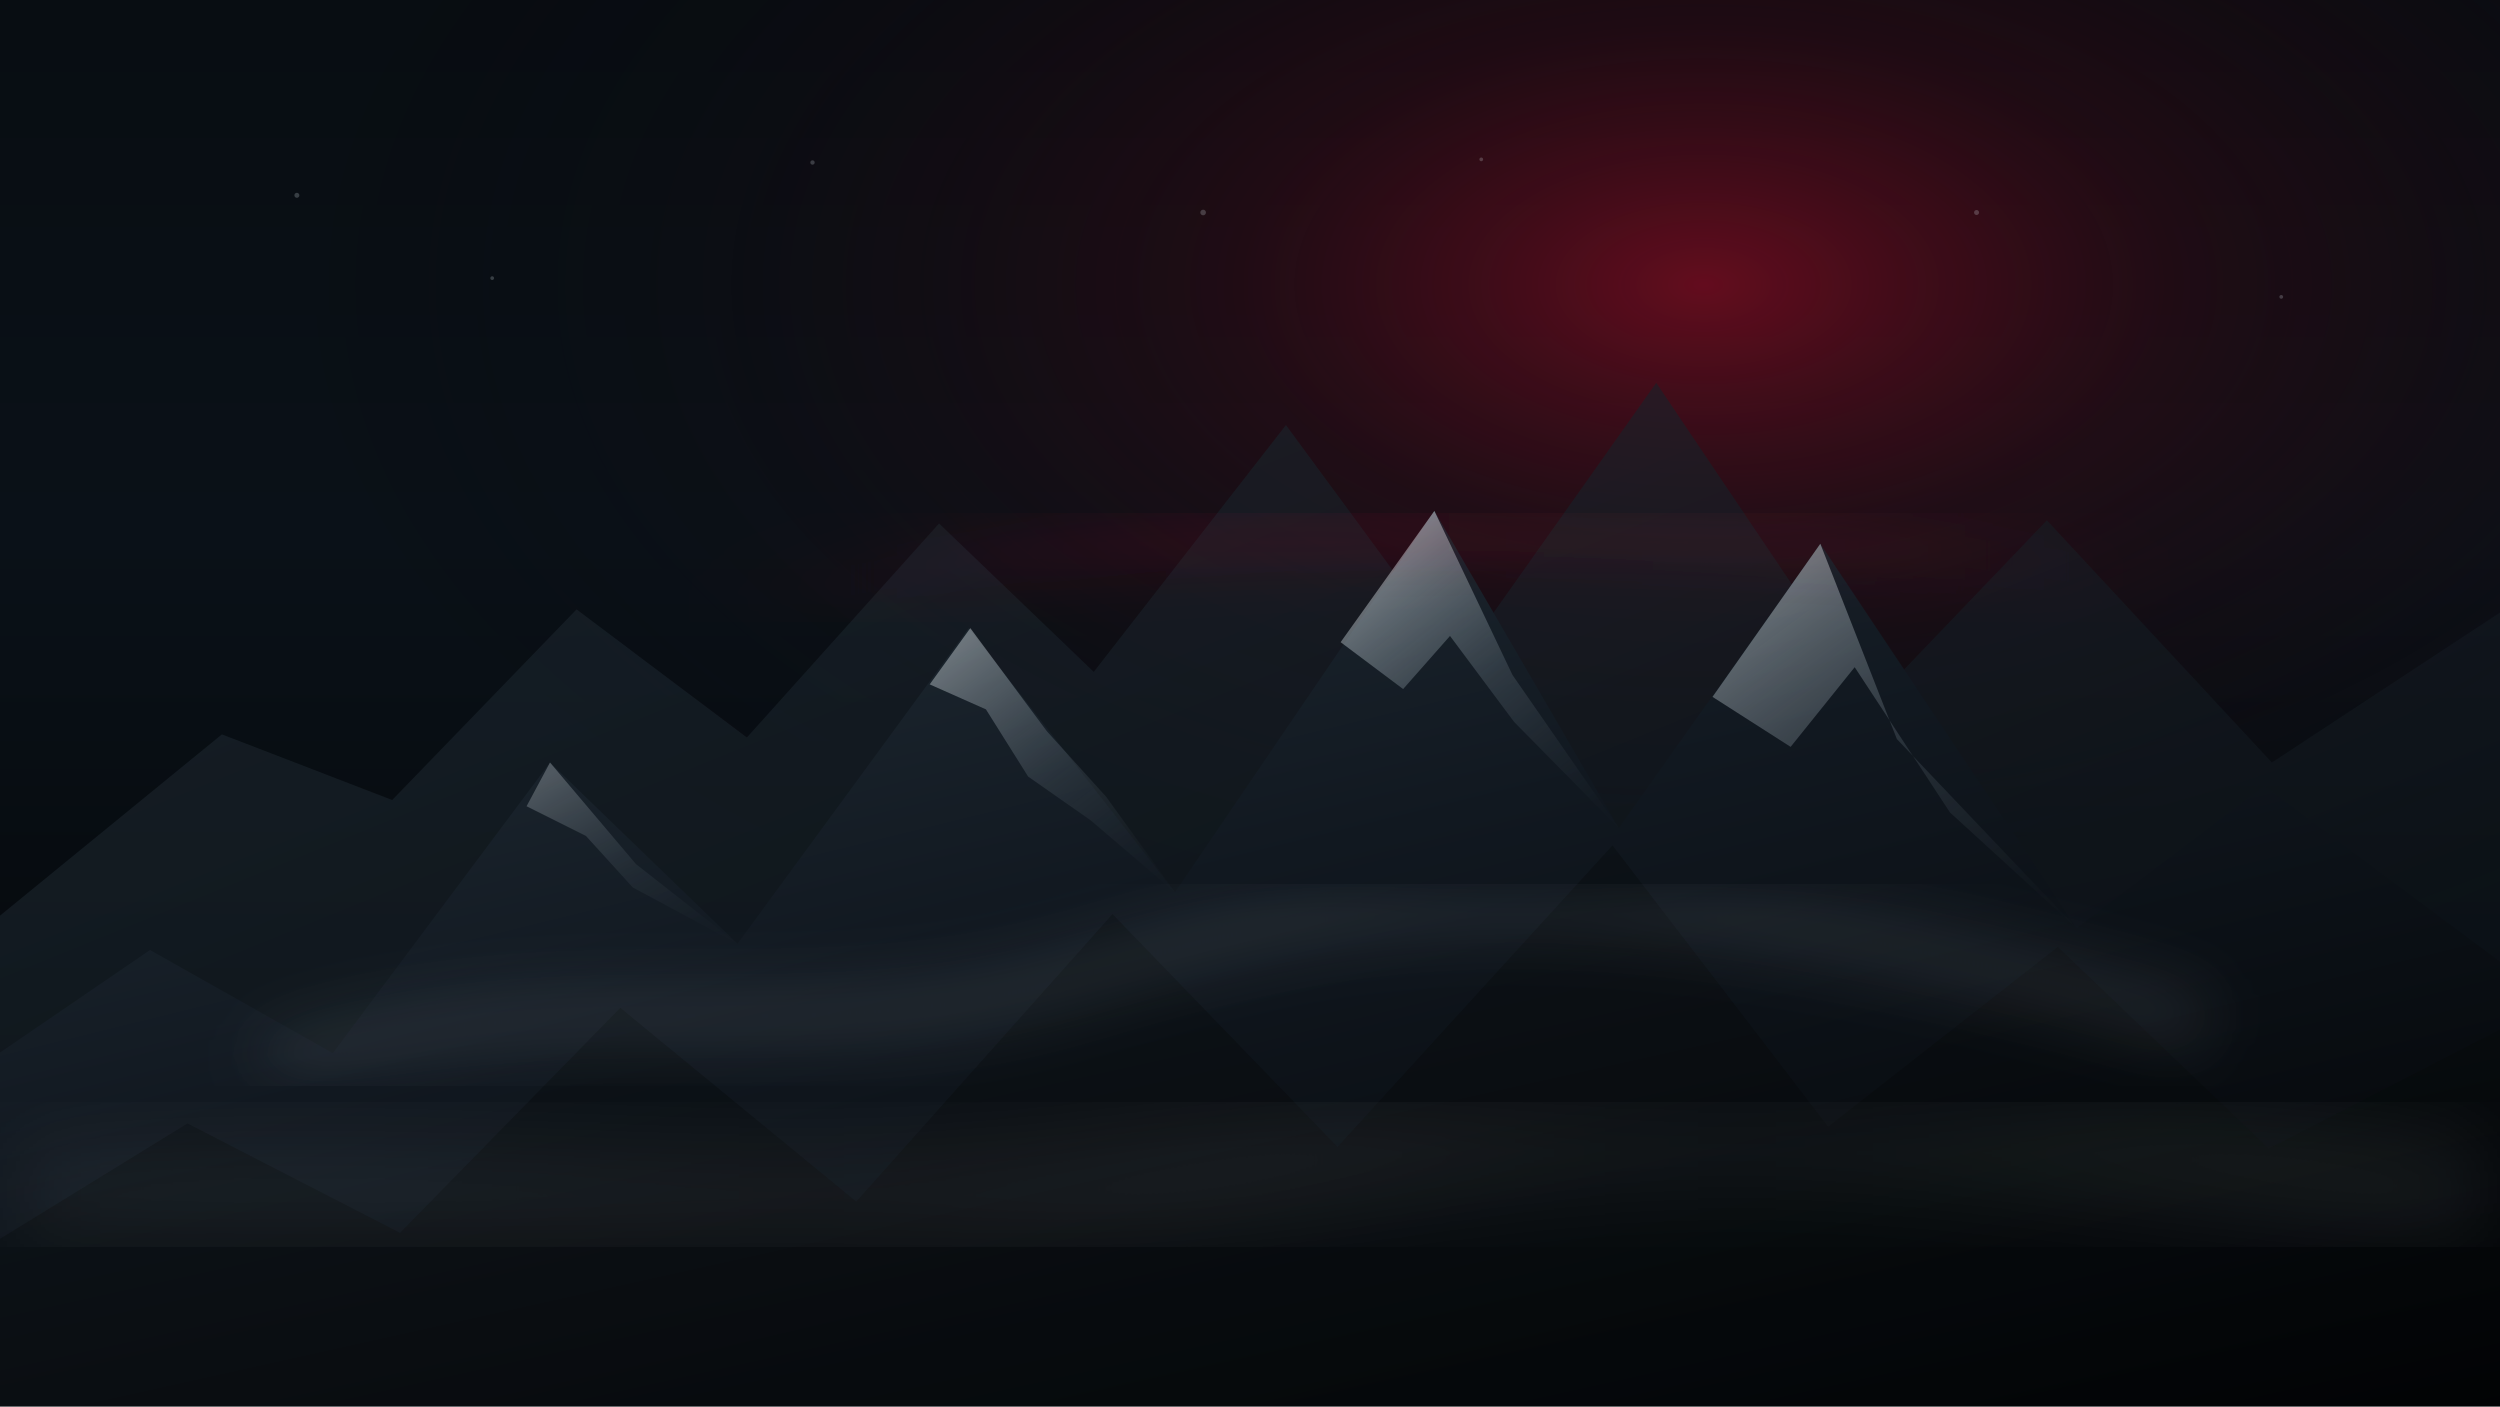
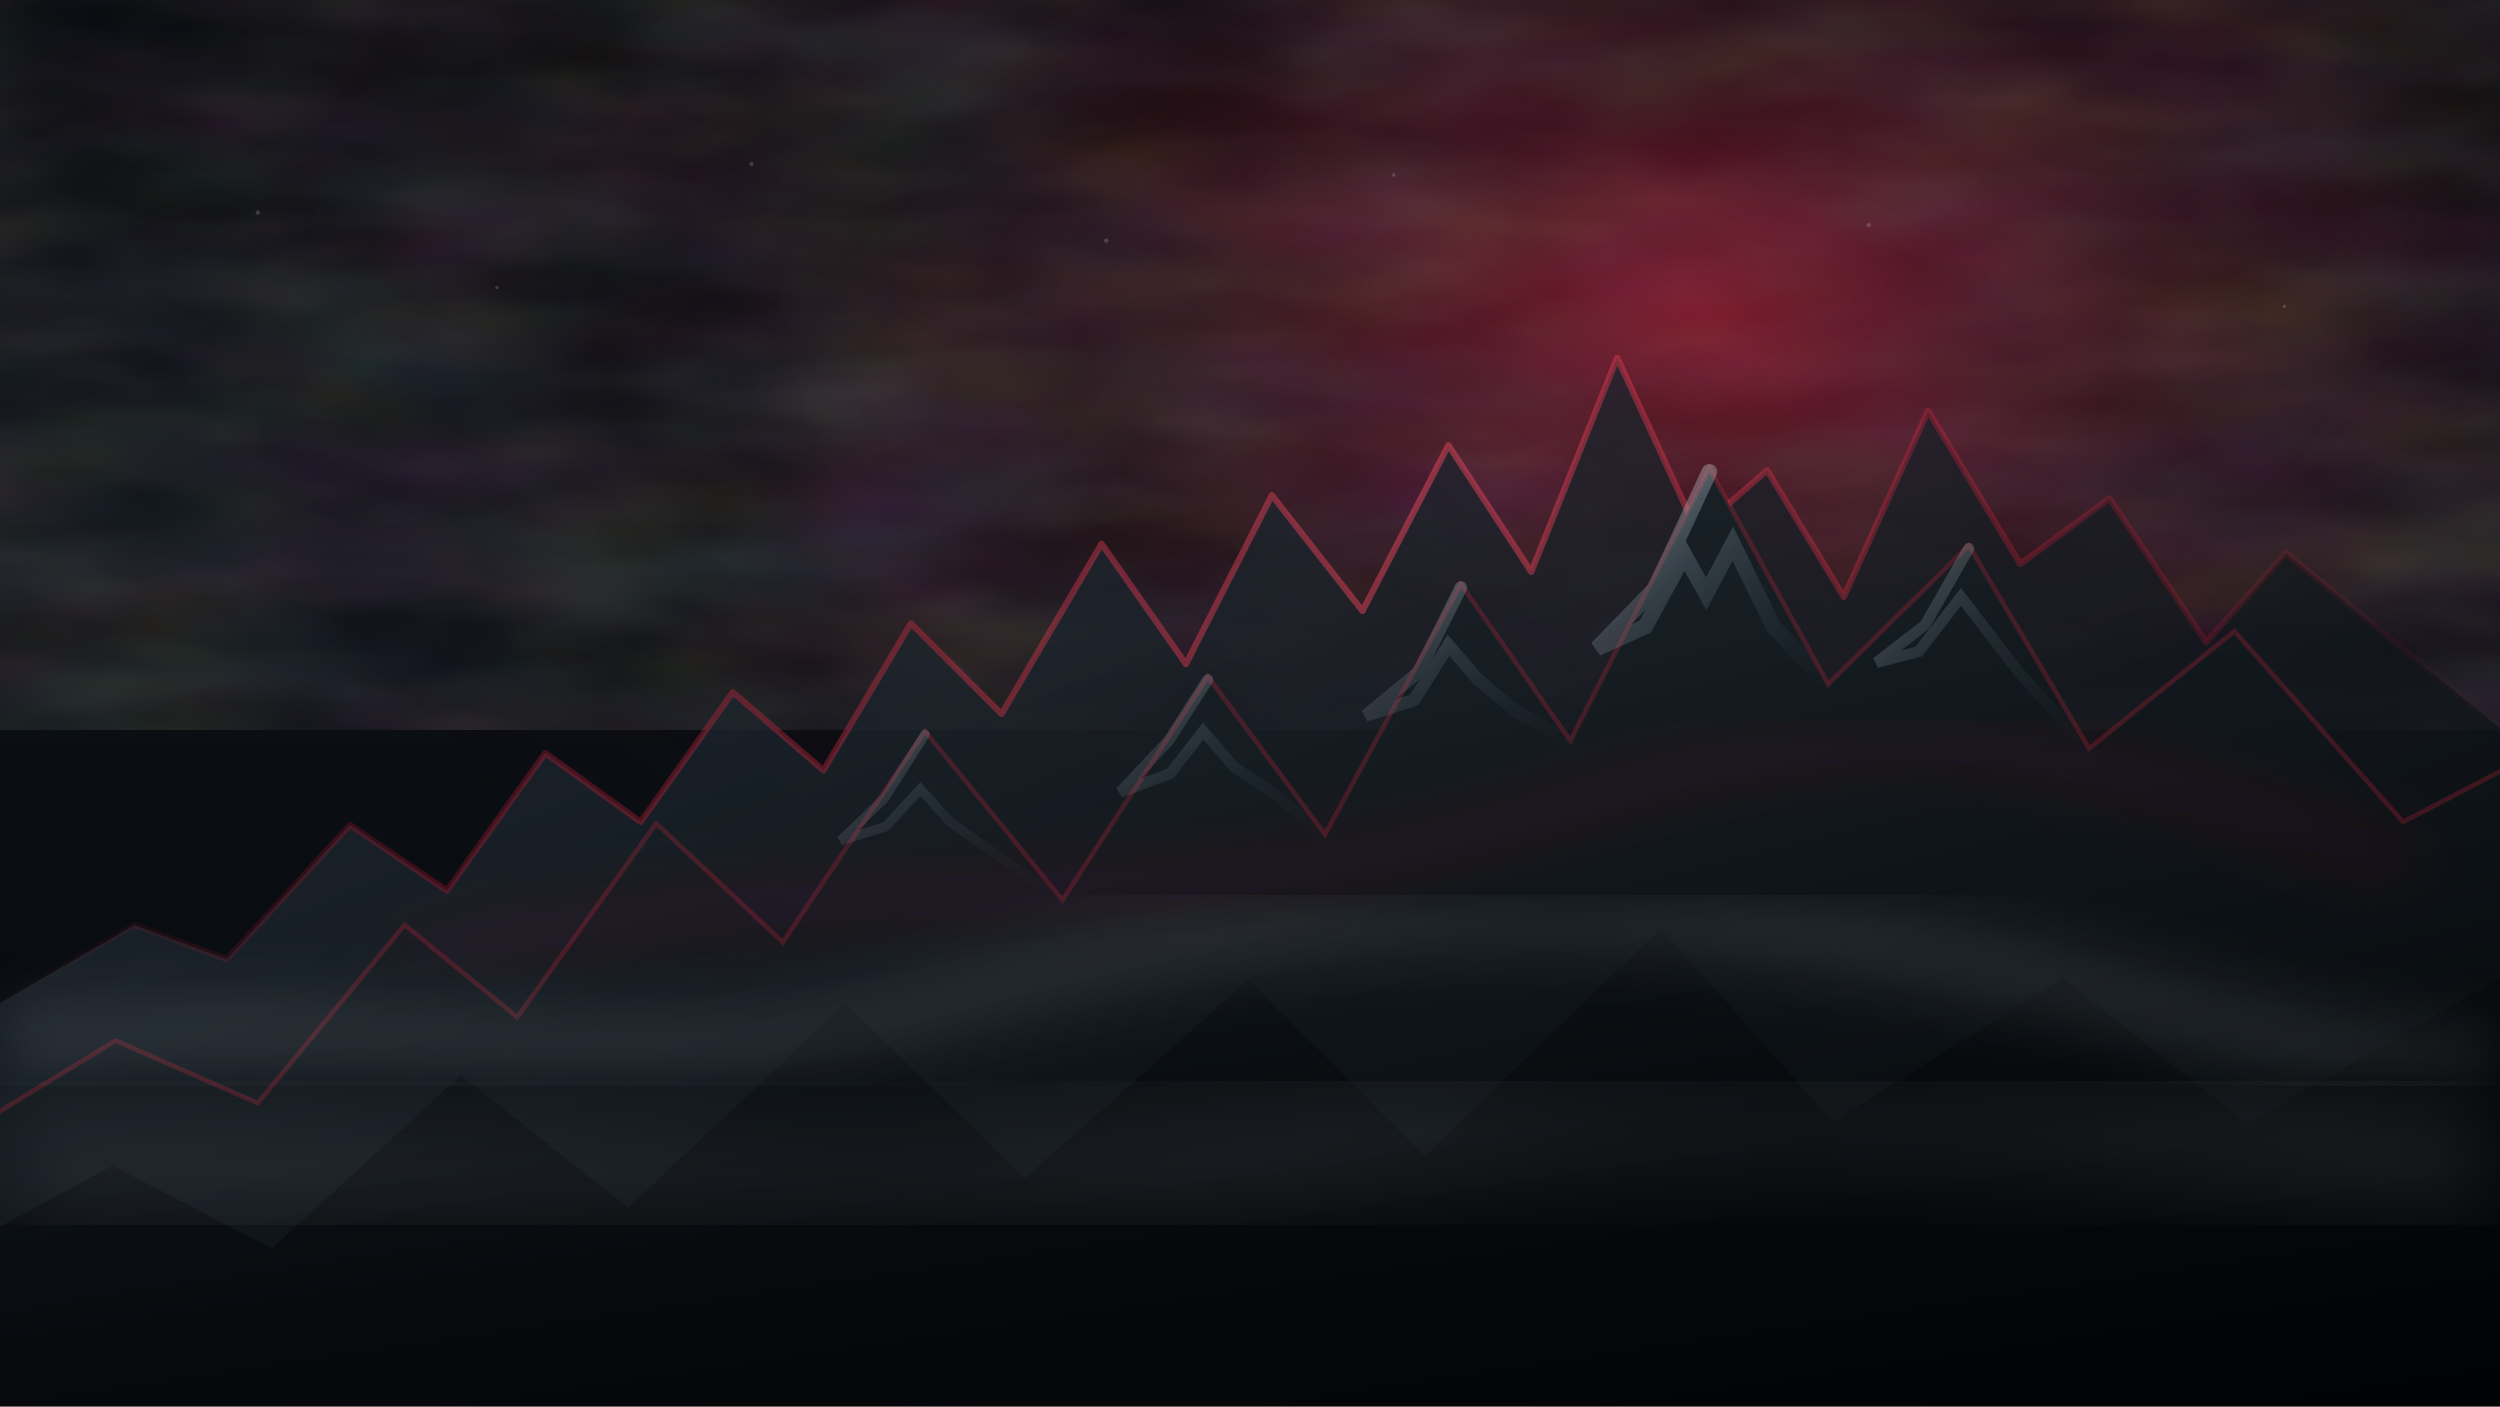
<svg xmlns="http://www.w3.org/2000/svg" viewBox="0 0 1600 900" preserveAspectRatio="xMidYMid slice">
  <defs>
    <linearGradient id="sky" x1="0" y1="0" x2="0" y2="1">
-       <stop offset="0" stop-color="#080d12" />
-       <stop offset="0.38" stop-color="#0a1118" />
+       <stop offset="0" stop-color="#05070a" />
+       <stop offset=".34" stop-color="#0d1117" />
+       <stop offset=".72" stop-color="#080b0f" />
+       <stop offset="1" stop-color="#020304" />
+     </linearGradient>
+     <radialGradient id="storm" cx=".68" cy=".22" r=".62">
+       <stop offset="0" stop-color="#9d102a" stop-opacity=".74" />
+       <stop offset=".23" stop-color="#641021" stop-opacity=".54" />
+       <stop offset=".52" stop-color="#2a0a13" stop-opacity=".30" />
+       <stop offset="1" stop-color="#05070a" stop-opacity="0" />
+     </radialGradient>
+     <linearGradient id="far" x1="0" y1="0" x2="1" y2="1">
+       <stop stop-color="#29343e" />
+       <stop offset=".58" stop-color="#11171d" />
+       <stop offset="1" stop-color="#05080b" />
+     </linearGradient>
+     <linearGradient id="mid" x1=".2" y1="0" x2=".9" y2="1">
+       <stop stop-color="#202a32" />
+       <stop offset=".48" stop-color="#10161b" />
      <stop offset="1" stop-color="#020405" />
    </linearGradient>
-     <radialGradient id="redSky" cx="0.68" cy="0.20" r="0.58">
-       <stop offset="0" stop-color="#7d0c20" stop-opacity="0.78" />
-       <stop offset="0.32" stop-color="#3a0914" stop-opacity="0.46" />
-       <stop offset="0.72" stop-color="#14070c" stop-opacity="0.12" />
-       <stop offset="1" stop-color="#000" stop-opacity="0" />
-     </radialGradient>
-     <linearGradient id="far" x1="0" y1="0" x2="1" y2="1">
-       <stop stop-color="#202b34" />
-       <stop offset="1" stop-color="#090e13" />
-     </linearGradient>
-     <linearGradient id="mid" x1="0" y1="0" x2="0.75" y2="1">
-       <stop stop-color="#26333d" />
-       <stop offset="0.48" stop-color="#111820" />
-       <stop offset="1" stop-color="#030507" />
-     </linearGradient>
-     <linearGradient id="near" x1="0" y1="0" x2="1" y2="1">
-       <stop stop-color="#111920" />
+     <linearGradient id="near" x1="0" y1="0" x2=".8" y2="1">
+       <stop stop-color="#131a20" />
+       <stop offset=".55" stop-color="#070a0d" />
      <stop offset="1" stop-color="#010203" />
    </linearGradient>
-     <linearGradient id="snow" x1="0.2" y1="0" x2="0.9" y2="1">
-       <stop stop-color="#e5edf1" stop-opacity="0.78" />
-       <stop offset="0.52" stop-color="#91a2ad" stop-opacity="0.30" />
-       <stop offset="1" stop-color="#53626b" stop-opacity="0.02" />
-     </linearGradient>
-     <linearGradient id="ember" x1="0" y1="0" x2="1" y2="0">
+     <linearGradient id="rim" x1="0" y1="0" x2="1" y2="0">
      <stop stop-color="#ff1737" stop-opacity="0" />
-       <stop offset="0.46" stop-color="#ff1737" stop-opacity="0.52" />
-       <stop offset="0.78" stop-color="#ff4b62" stop-opacity="0.26" />
+       <stop offset=".18" stop-color="#ff1737" stop-opacity=".35" />
+       <stop offset=".57" stop-color="#ff4b61" stop-opacity=".7" />
+       <stop offset=".86" stop-color="#ff1737" stop-opacity=".28" />
      <stop offset="1" stop-color="#ff1737" stop-opacity="0" />
    </linearGradient>
-     <filter id="blur20">
+     <linearGradient id="snow" x1="0" y1="0" x2="1" y2="1">
+       <stop stop-color="#eef4f6" stop-opacity=".72" />
+       <stop offset=".42" stop-color="#8da0ab" stop-opacity=".34" />
+       <stop offset="1" stop-color="#45535c" stop-opacity=".02" />
+     </linearGradient>
+     <filter id="fog20">
      <feGaussianBlur stdDeviation="20" />
    </filter>
-     <filter id="blur34">
+     <filter id="fog34">
      <feGaussianBlur stdDeviation="34" />
+     </filter>
+     <filter id="cloudTexture" x="-10%" y="-10%" width="120%" height="120%">
+       <feTurbulence type="fractalNoise" baseFrequency="0.006 0.018" numOctaves="3" seed="9" result="noise" />
+       <feColorMatrix in="noise" values="1 0 0 0 0.14  0 1 0 0 0.02  0 0 1 0 0.035  0 0 0 .36 0" />
    </filter>
  </defs>
  <rect width="1600" height="900" fill="url(#sky)" />
-   <rect width="1600" height="900" fill="url(#redSky)" />
-   <path d="M0 586 142 470 251 512 369 390 478 472 601 335 700 430 823 272 934 423 1060 245 1198 450 1310 333 1454 488 1600 392 1600 900 0 900Z" fill="url(#far)" opacity="0.62" />
-   <path d="M-100 742 96 608 213 674 352 488 472 604 620 402 752 571 918 327 1036 530 1165 348 1329 594 1449 503 1700 690 1700 930 -100 930Z" fill="url(#mid)" />
-   <path d="M-80 842 120 719 256 789 397 645 548 769 712 585 856 734 1032 541 1170 721 1317 606 1452 735 1660 628 1660 930 -80 930Z" fill="url(#near)" opacity="0.95" />
-   <path d="M595 438 621 402 670 468 708 510 752 571 698 525 658 497 631 454Z" fill="url(#snow)" opacity="0.52" />
-   <path d="M858 411 918 327 968 432 1036 530 969 462 928 407 898 441Z" fill="url(#snow)" opacity="0.68" />
-   <path d="M1096 446 1165 348 1214 473 1329 594 1248 520 1187 427 1146 478Z" fill="url(#snow)" opacity="0.58" />
-   <path d="M337 516 352 488 407 553 472 604 405 568 375 535Z" fill="url(#snow)" opacity="0.34" />
-   <path d="M170 684 C360 620 515 678 690 625 S1010 540 1410 655" fill="none" stroke="#d6e0e6" stroke-opacity="0.11" stroke-width="34" filter="url(#blur20)" />
-   <path d="M-80 790 C260 735 470 812 760 755 S1190 690 1680 790" fill="none" stroke="#edf3f6" stroke-opacity="0.10" stroke-width="52" filter="url(#blur34)" />
-   <path d="M450 392 C710 330 1010 310 1380 372" fill="none" stroke="url(#ember)" stroke-width="18" filter="url(#blur20)" opacity="0.55" />
-   <g fill="#dce7ec" opacity="0.22">
-     <circle cx="190" cy="125" r="1.6" />
-     <circle cx="315" cy="178" r="1.2" />
-     <circle cx="520" cy="104" r="1.4" />
-     <circle cx="770" cy="136" r="1.8" />
-     <circle cx="948" cy="102" r="1.2" />
-     <circle cx="1265" cy="136" r="1.6" />
-     <circle cx="1460" cy="190" r="1.2" />
+   <rect width="1600" height="900" fill="url(#storm)" />
+   <rect y="38" width="1600" height="390" filter="url(#cloudTexture)" opacity=".52" />
+   <path d="M0 642 L86 592 L145 614 L224 528 L286 570 L349 482 L410 526 L469 443 L527 493 L583 399 L641 457 L705 348 L759 425 L814 317 L872 391 L927 285 L980 366 L1035 229 L1086 340 L1131 301 L1180 382 L1234 263 L1293 361 L1350 319 L1412 411 L1463 354 L1600 466 L1600 900 L0 900Z" fill="url(#far)" opacity=".78" />
+   <path d="M0 642 L86 592 L145 614 L224 528 L286 570 L349 482 L410 526 L469 443 L527 493 L583 399 L641 457 L705 348 L759 425 L814 317 L872 391 L927 285 L980 366 L1035 229 L1086 340 L1131 301 L1180 382 L1234 263 L1293 361 L1350 319 L1412 411 L1463 354 L1600 466" fill="none" stroke="url(#rim)" stroke-width="4" stroke-linejoin="round" opacity=".63" />
+   <path d="M-80 760 L74 666 L165 706 L259 592 L331 651 L420 527 L501 603 L592 468 L680 576 L773 433 L848 534 L935 374 L1005 474 L1094 300 L1170 438 L1260 349 L1337 479 L1430 404 L1538 526 L1680 452 L1680 920 L-80 920Z" fill="url(#mid)" />
+   <path d="M-80 760 L74 666 L165 706 L259 592 L331 651 L420 527 L501 603 L592 468 L680 576 L773 433 L848 534 L935 374 L1005 474 L1094 300 L1170 438 L1260 349 L1337 479 L1430 404 L1538 526 L1680 452" fill="none" stroke="#ff2845" stroke-opacity=".20" stroke-width="3" />
+   <g fill="none" stroke="url(#snow)" stroke-linecap="round">
+     <path d="M1094 302 1059 377 1022 415 1053 401 1078 355 1092 380 1109 348 1135 401 1169 437" stroke-width="10" opacity=".74" />
+     <path d="M935 376 908 430 874 458 905 448 927 413 946 435 970 455 1004 474" stroke-width="8" opacity=".52" />
+     <path d="M773 435 748 474 717 507 749 495 770 468 790 491 814 507 848 534" stroke-width="7" opacity=".40" />
+     <path d="M592 470 566 511 538 538 567 529 589 505 608 526 635 545 678 575" stroke-width="6" opacity=".34" />
+     <path d="M1260 351 1232 400 1201 424 1228 417 1255 382 1275 408 1292 430 1335 478" stroke-width="7" opacity=".42" />
+   </g>
+   <path d="M-120 850 L72 746 L174 799 L295 688 L402 773 L541 642 L656 754 L799 627 L912 740 L1063 594 L1173 718 L1320 626 L1438 719 L1600 626 L1700 708 L1700 930 L-120 930Z" fill="url(#near)" opacity=".98" />
+   <path d="M-80 684 C180 622 378 704 583 646 S996 545 1348 636 1592 666 1690 646" fill="none" stroke="#dce7eb" stroke-opacity=".12" stroke-width="38" filter="url(#fog20)" />
+   <path d="M-120 773 C210 716 455 806 756 747 S1218 671 1730 776" fill="none" stroke="#edf4f6" stroke-opacity=".11" stroke-width="58" filter="url(#fog34)" />
+   <path d="M260 610 C550 552 760 595 1000 516 S1328 486 1540 552" fill="none" stroke="#ff1737" stroke-opacity=".10" stroke-width="24" filter="url(#fog20)" />
+   <g fill="#e7eef1" opacity=".18">
+     <circle cx="165" cy="136" r="1.4" />
+     <circle cx="318" cy="184" r="1.1" />
+     <circle cx="481" cy="105" r="1.3" />
+     <circle cx="708" cy="154" r="1.4" />
+     <circle cx="892" cy="112" r="1.1" />
+     <circle cx="1196" cy="144" r="1.4" />
+     <circle cx="1462" cy="196" r="1.1" />
  </g>
</svg>
